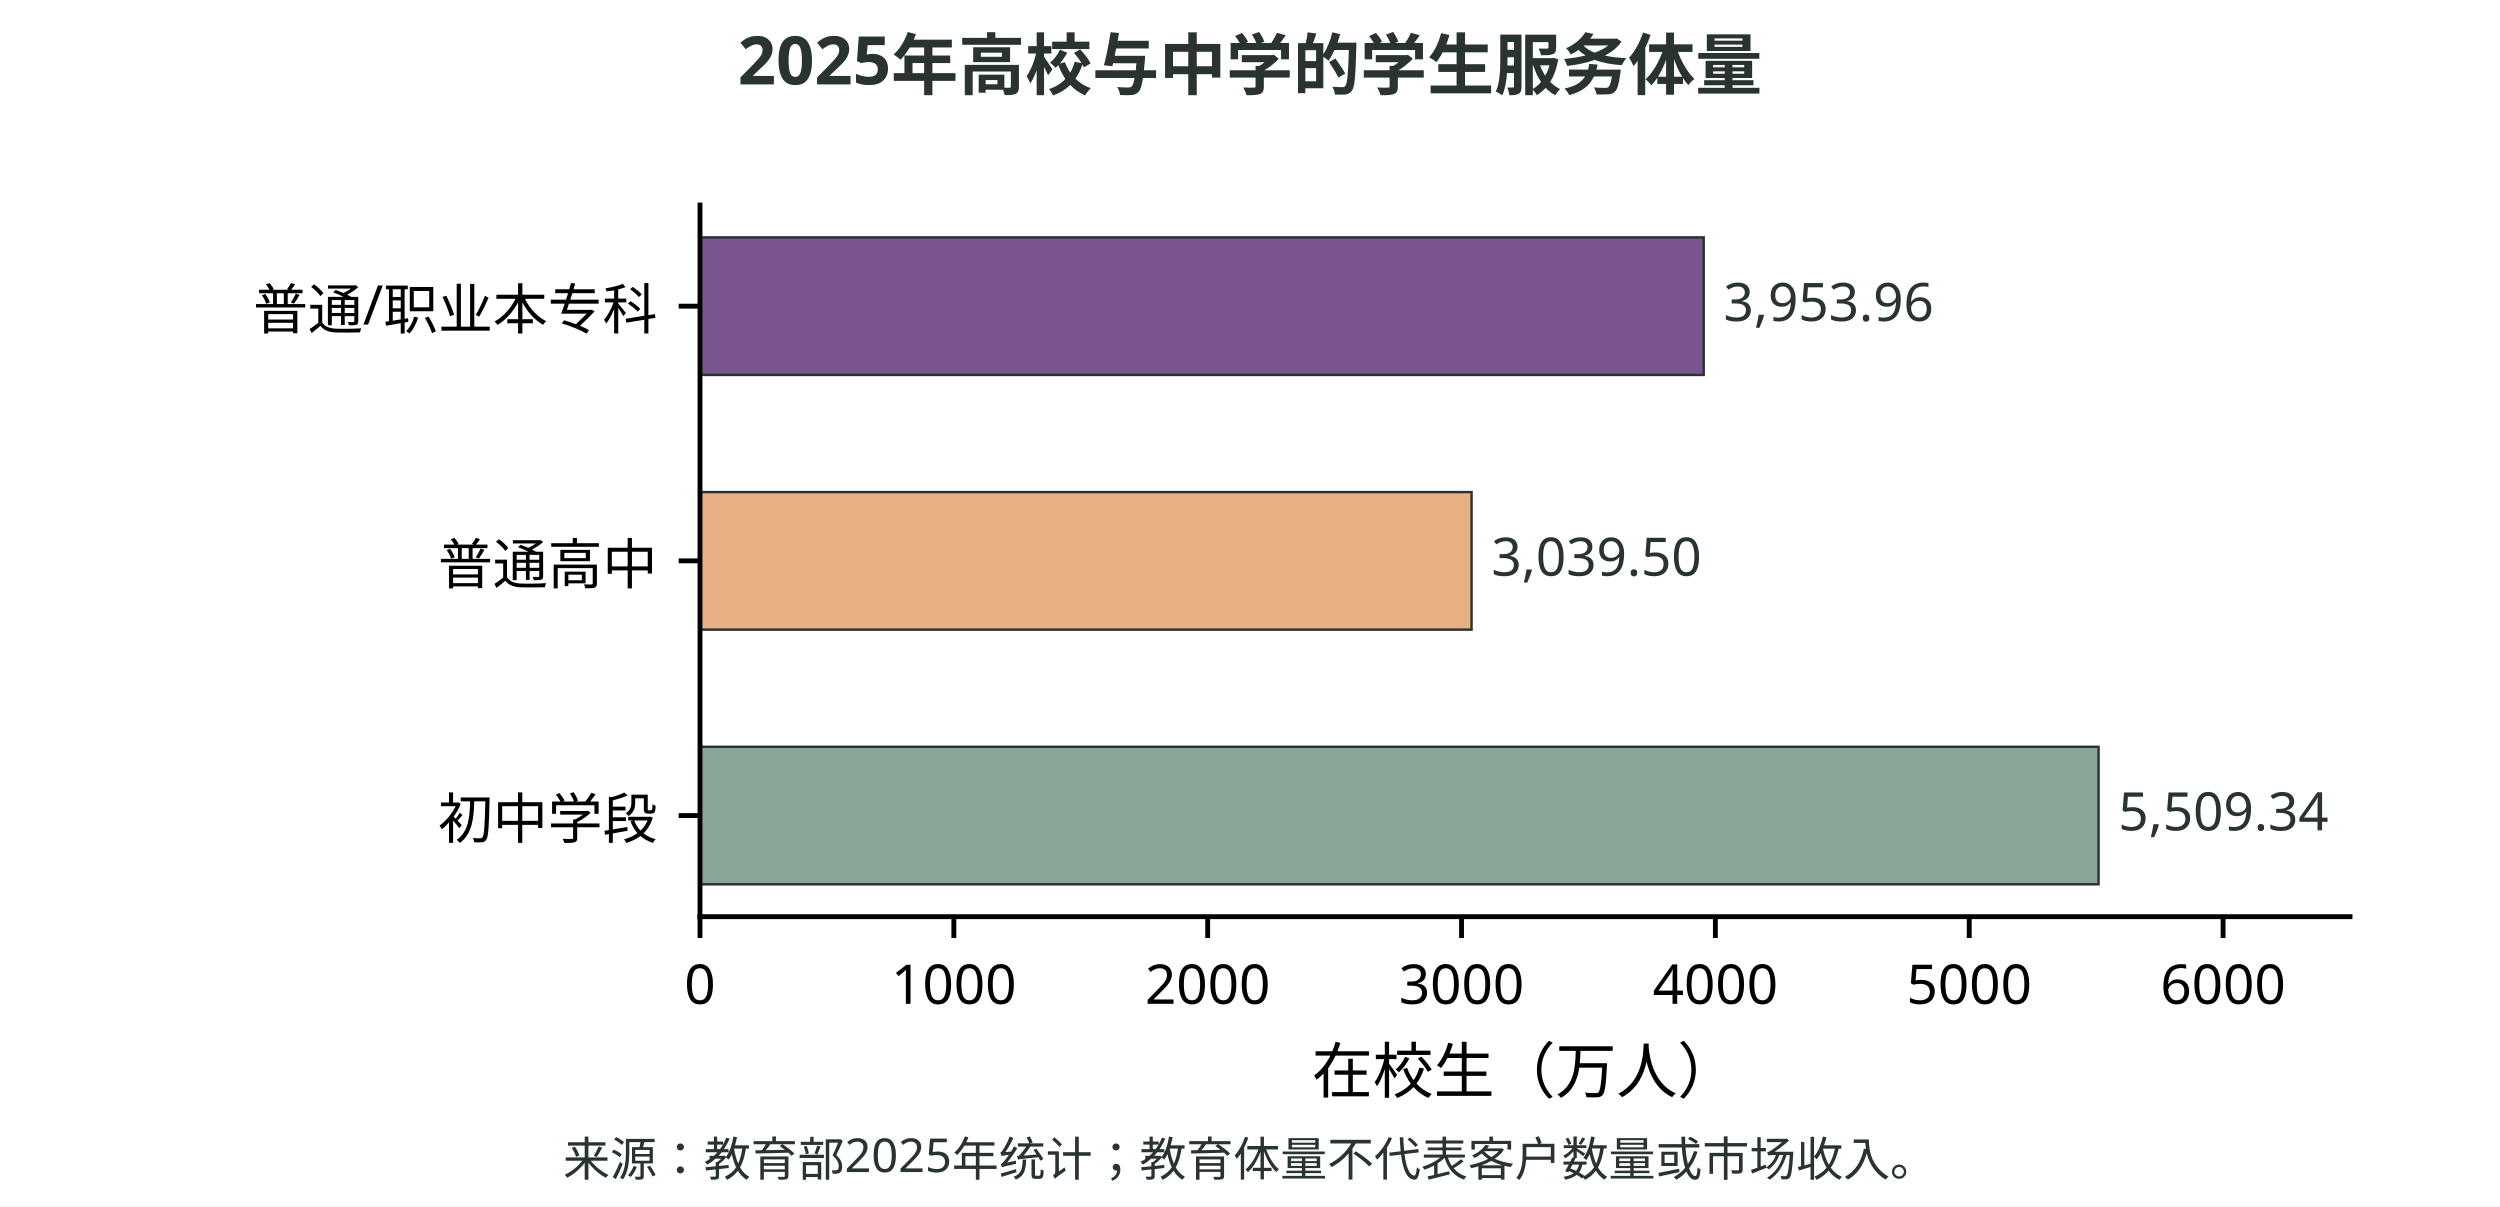
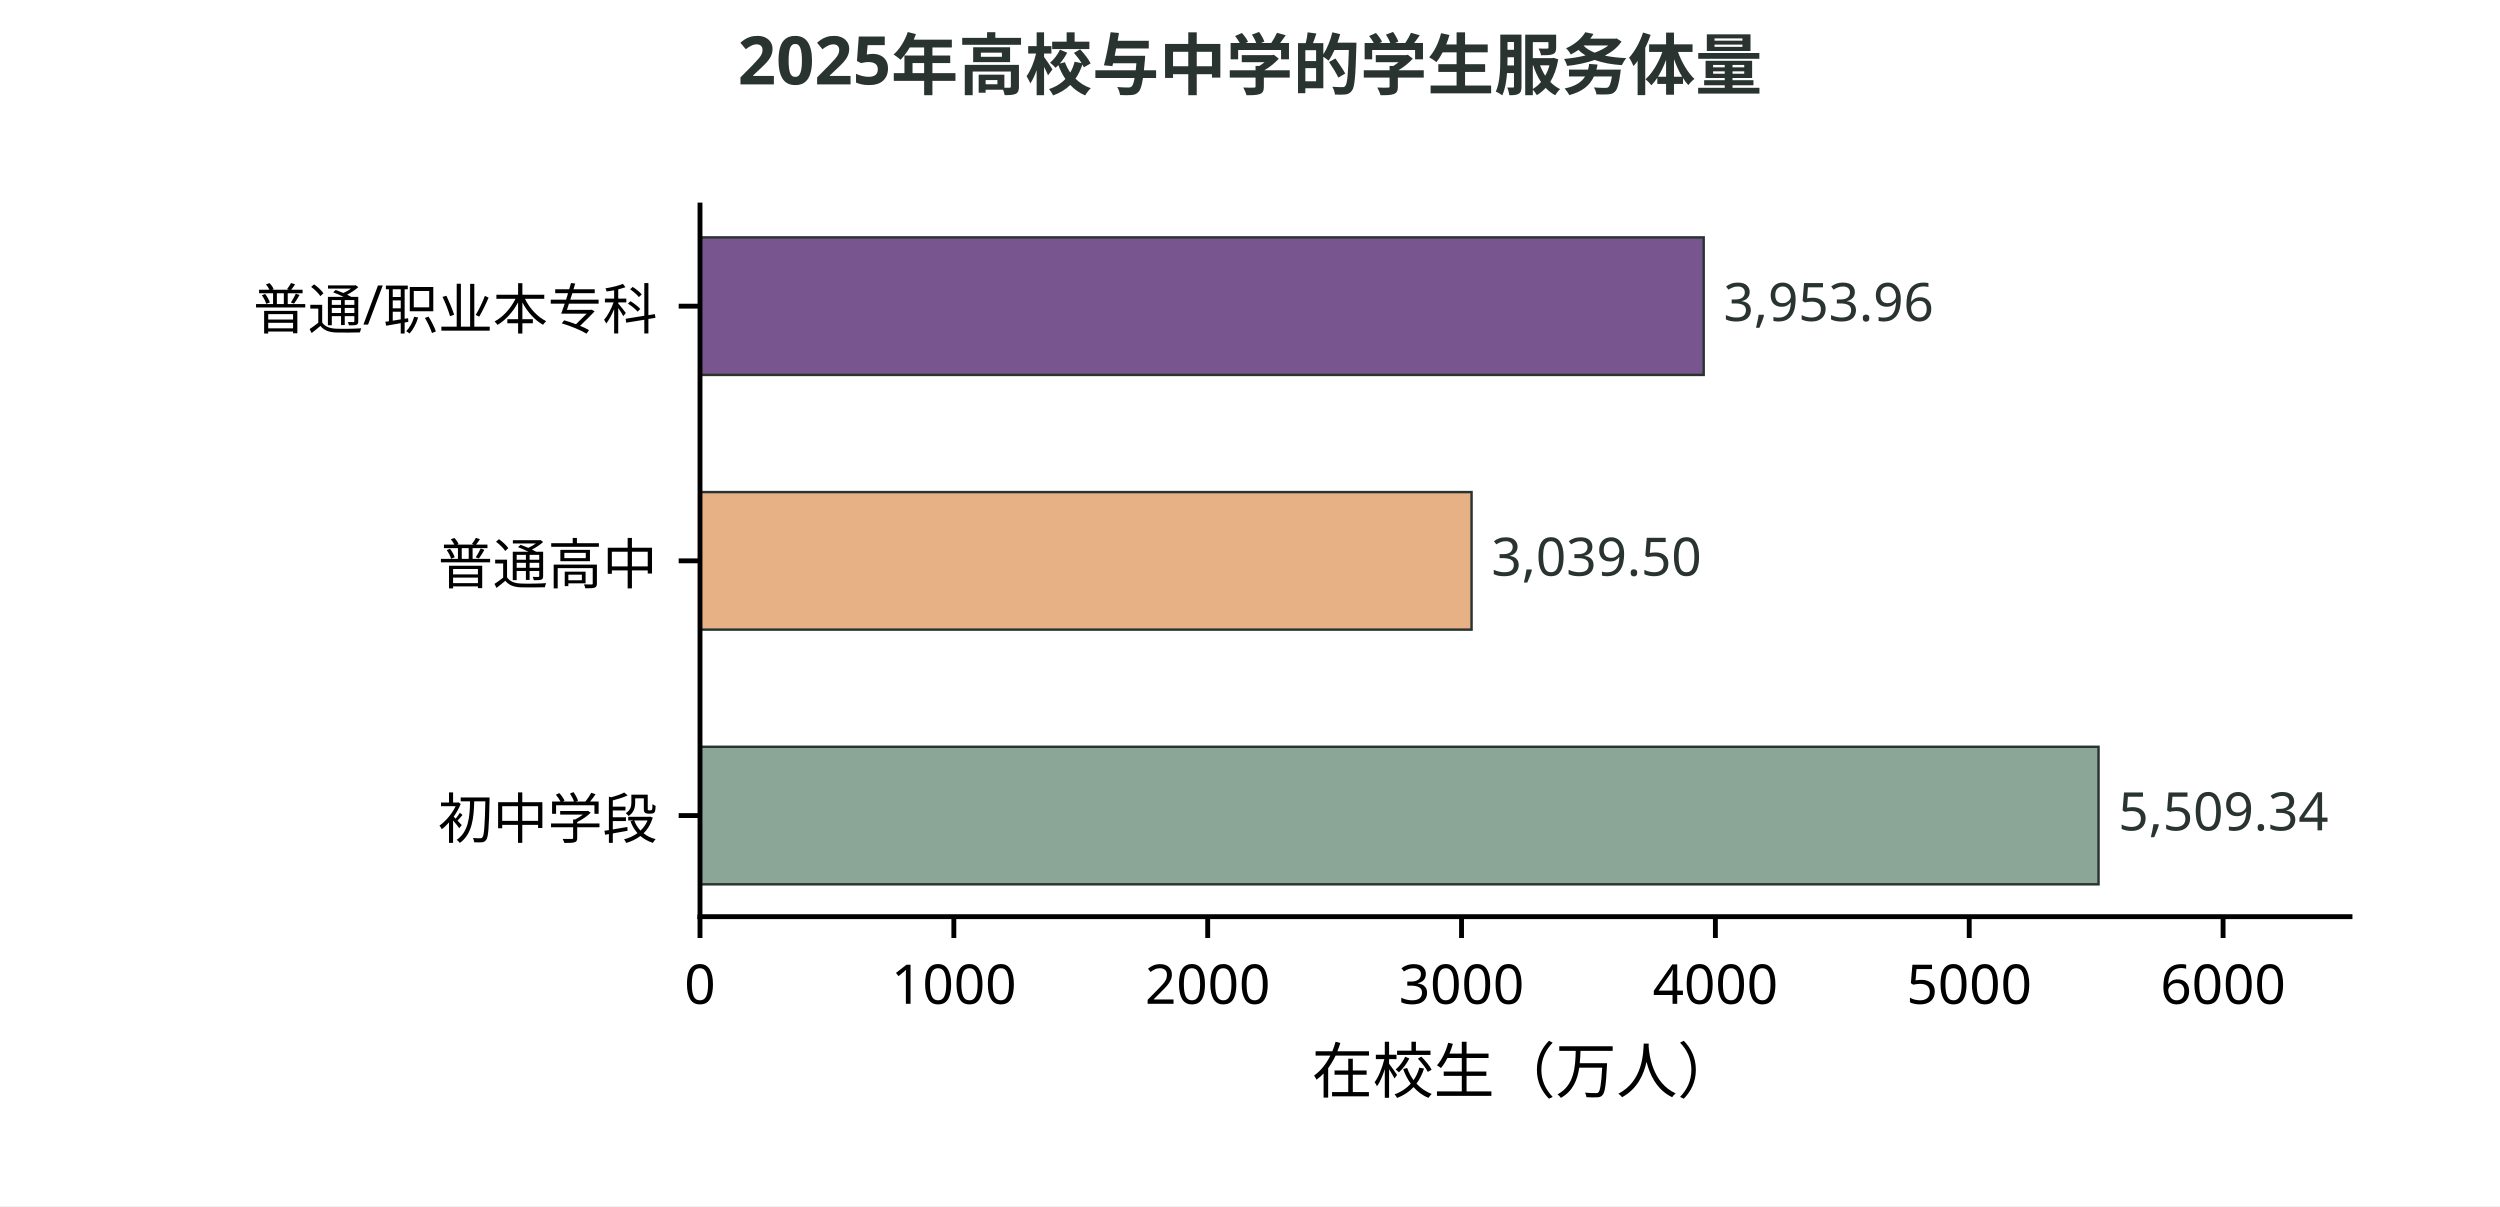
<svg xmlns="http://www.w3.org/2000/svg" xmlns:xlink="http://www.w3.org/1999/xlink" width="410.4pt" height="198pt" viewBox="0 0 410.4 198" version="1.1">
  <defs>
    <style type="text/css">*{stroke-linejoin: round; stroke-linecap: butt}</style>
  </defs>
  <g id="figure_1">
    <g id="patch_1">
      <path d="M 0 198 L 410.4 198 L 410.4 0 L 0 0 z " style="fill: #ffffff" />
    </g>
    <g id="axes_1">
      <g id="patch_2">
        <path d="M 114.912 150.48 L 385.776 150.48 L 385.776 33.66 L 114.912 33.66 z " style="fill: #ffffff" />
      </g>
      <g id="patch_3">
-         <path d="M 114.912 38.97 L 279.679 38.97 L 279.679 61.548 L 114.912 61.548 z " clip-path="url(#p5851bd0f2e)" style="fill: #78558f; stroke: #29332f; stroke-width: 0.4; stroke-linejoin: miter" />
+         <path d="M 114.912 38.97 L 279.679 38.97 L 279.679 61.548 L 114.912 61.548 z " clip-path="url(#pb29844b58c)" style="fill: #78558f; stroke: #29332f; stroke-width: 0.4; stroke-linejoin: miter" />
      </g>
      <g id="patch_4">
-         <path d="M 114.912 80.781 L 241.572 80.781 L 241.572 103.359 L 114.912 103.359 z " clip-path="url(#p5851bd0f2e)" style="fill: #e8b185; stroke: #29332f; stroke-width: 0.4; stroke-linejoin: miter" />
+         <path d="M 114.912 80.781 L 241.572 80.781 L 241.572 103.359 L 114.912 103.359 z " clip-path="url(#pb29844b58c)" style="fill: #e8b185; stroke: #29332f; stroke-width: 0.4; stroke-linejoin: miter" />
      </g>
      <g id="patch_5">
-         <path d="M 114.912 122.592 L 344.494 122.592 L 344.494 145.17 L 114.912 145.17 z " clip-path="url(#p5851bd0f2e)" style="fill: #8ba696; stroke: #29332f; stroke-width: 0.4; stroke-linejoin: miter" />
+         <path d="M 114.912 122.592 L 344.494 122.592 L 344.494 145.17 L 114.912 145.17 z " clip-path="url(#pb29844b58c)" style="fill: #8ba696; stroke: #29332f; stroke-width: 0.4; stroke-linejoin: miter" />
      </g>
      <g id="matplotlib.axis_1">
        <g id="xtick_1">
          <g id="line2d_1">
            <defs>
-               <path id="m5010c8df1c" d="M 0 0 L 0 3.5 " style="stroke: #000000; stroke-width: 0.8" />
+               <path id="m7a5a593d8e" d="M 0 0 L 0 3.5 " style="stroke: #000000; stroke-width: 0.8" />
            </defs>
            <g>
-               <use xlink:href="#m5010c8df1c" x="114.912" y="150.48" style="stroke: #000000; stroke-width: 0.8" />
+               <use xlink:href="#m7a5a593d8e" x="114.912" y="150.48" style="stroke: #000000; stroke-width: 0.8" />
            </g>
          </g>
          <g id="text_1">
            <text style="font-size: 9px; font-family: 'Microsoft YaHei'; text-anchor: middle" x="114.912" y="164.788" transform="rotate(-0 114.912 164.7881)">0</text>
          </g>
        </g>
        <g id="xtick_2">
          <g id="line2d_2">
            <g>
-               <use xlink:href="#m5010c8df1c" x="156.583" y="150.48" style="stroke: #000000; stroke-width: 0.8" />
+               <use xlink:href="#m7a5a593d8e" x="156.583" y="150.48" style="stroke: #000000; stroke-width: 0.8" />
            </g>
          </g>
          <g id="text_2">
            <text style="font-size: 9px; font-family: 'Microsoft YaHei'; text-anchor: middle" x="156.583" y="164.788" transform="rotate(-0 156.5834 164.7881)">1000</text>
          </g>
        </g>
        <g id="xtick_3">
          <g id="line2d_3">
            <g>
-               <use xlink:href="#m5010c8df1c" x="198.255" y="150.48" style="stroke: #000000; stroke-width: 0.8" />
+               <use xlink:href="#m7a5a593d8e" x="198.255" y="150.48" style="stroke: #000000; stroke-width: 0.8" />
            </g>
          </g>
          <g id="text_3">
            <text style="font-size: 9px; font-family: 'Microsoft YaHei'; text-anchor: middle" x="198.255" y="164.788" transform="rotate(-0 198.2548 164.7881)">2000</text>
          </g>
        </g>
        <g id="xtick_4">
          <g id="line2d_4">
            <g>
-               <use xlink:href="#m5010c8df1c" x="239.926" y="150.48" style="stroke: #000000; stroke-width: 0.8" />
+               <use xlink:href="#m7a5a593d8e" x="239.926" y="150.48" style="stroke: #000000; stroke-width: 0.8" />
            </g>
          </g>
          <g id="text_4">
            <text style="font-size: 9px; font-family: 'Microsoft YaHei'; text-anchor: middle" x="239.926" y="164.788" transform="rotate(-0 239.9262 164.7881)">3000</text>
          </g>
        </g>
        <g id="xtick_5">
          <g id="line2d_5">
            <g>
-               <use xlink:href="#m5010c8df1c" x="281.598" y="150.48" style="stroke: #000000; stroke-width: 0.8" />
+               <use xlink:href="#m7a5a593d8e" x="281.598" y="150.48" style="stroke: #000000; stroke-width: 0.8" />
            </g>
          </g>
          <g id="text_5">
            <text style="font-size: 9px; font-family: 'Microsoft YaHei'; text-anchor: middle" x="281.598" y="164.788" transform="rotate(-0 281.5975 164.7881)">4000</text>
          </g>
        </g>
        <g id="xtick_6">
          <g id="line2d_6">
            <g>
-               <use xlink:href="#m5010c8df1c" x="323.269" y="150.48" style="stroke: #000000; stroke-width: 0.8" />
+               <use xlink:href="#m7a5a593d8e" x="323.269" y="150.48" style="stroke: #000000; stroke-width: 0.8" />
            </g>
          </g>
          <g id="text_6">
            <text style="font-size: 9px; font-family: 'Microsoft YaHei'; text-anchor: middle" x="323.269" y="164.788" transform="rotate(-0 323.2689 164.7881)">5000</text>
          </g>
        </g>
        <g id="xtick_7">
          <g id="line2d_7">
            <g>
-               <use xlink:href="#m5010c8df1c" x="364.94" y="150.48" style="stroke: #000000; stroke-width: 0.8" />
+               <use xlink:href="#m7a5a593d8e" x="364.94" y="150.48" style="stroke: #000000; stroke-width: 0.8" />
            </g>
          </g>
          <g id="text_7">
            <text style="font-size: 9px; font-family: 'Microsoft YaHei'; text-anchor: middle" x="364.94" y="164.788" transform="rotate(-0 364.9403 164.7881)">6000</text>
          </g>
        </g>
        <g id="text_8">
          <text style="font-size: 10px; font-family: 'Microsoft YaHei'; text-anchor: middle" x="250.344" y="179.414" transform="rotate(-0 250.344 179.4142)">在校生（万人）</text>
        </g>
      </g>
      <g id="matplotlib.axis_2">
        <g id="ytick_1">
          <g id="line2d_8">
            <defs>
-               <path id="m7b86ce1d6b" d="M 0 0 L -3.5 0 " style="stroke: #000000; stroke-width: 0.8" />
+               <path id="mcbb9a16040" d="M 0 0 L -3.5 0 " style="stroke: #000000; stroke-width: 0.8" />
            </defs>
            <g>
-               <use xlink:href="#m7b86ce1d6b" x="114.912" y="50.259" style="stroke: #000000; stroke-width: 0.8" />
+               <use xlink:href="#mcbb9a16040" x="114.912" y="50.259" style="stroke: #000000; stroke-width: 0.8" />
            </g>
          </g>
          <g id="text_9">
            <text style="font-size: 9px; font-family: 'Microsoft YaHei'; text-anchor: end" x="107.912" y="54.036" transform="rotate(-0 107.912 54.03616)">普通/职业本专科</text>
          </g>
        </g>
        <g id="ytick_2">
          <g id="line2d_9">
            <g>
-               <use xlink:href="#m7b86ce1d6b" x="114.912" y="92.07" style="stroke: #000000; stroke-width: 0.8" />
+               <use xlink:href="#mcbb9a16040" x="114.912" y="92.07" style="stroke: #000000; stroke-width: 0.8" />
            </g>
          </g>
          <g id="text_10">
            <text style="font-size: 9px; font-family: 'Microsoft YaHei'; text-anchor: end" x="107.912" y="95.869" transform="rotate(-0 107.912 95.86898)">普通高中</text>
          </g>
        </g>
        <g id="ytick_3">
          <g id="line2d_10">
            <g>
-               <use xlink:href="#m7b86ce1d6b" x="114.912" y="133.881" style="stroke: #000000; stroke-width: 0.8" />
+               <use xlink:href="#mcbb9a16040" x="114.912" y="133.881" style="stroke: #000000; stroke-width: 0.8" />
            </g>
          </g>
          <g id="text_11">
            <text style="font-size: 9px; font-family: 'Microsoft YaHei'; text-anchor: end" x="107.912" y="137.645" transform="rotate(-0 107.912 137.6449)">初中学段</text>
          </g>
        </g>
      </g>
      <g id="patch_6">
        <path d="M 114.912 150.48 L 114.912 33.66 " style="fill: none; stroke: #000000; stroke-width: 0.8; stroke-linejoin: miter; stroke-linecap: square" />
      </g>
      <g id="patch_7">
        <path d="M 114.912 150.48 L 385.776 150.48 " style="fill: none; stroke: #000000; stroke-width: 0.8; stroke-linejoin: miter; stroke-linecap: square" />
      </g>
      <g id="text_12">
        <text style="font-size: 8.7px; font-family: 'Microsoft YaHei'; text-anchor: start; fill: #29332f" x="282.929" y="52.689" transform="rotate(-0 282.9294 52.68886)">3,953.96</text>
      </g>
      <g id="text_13">
        <text style="font-size: 8.7px; font-family: 'Microsoft YaHei'; text-anchor: start; fill: #29332f" x="244.823" y="94.5" transform="rotate(-0 244.8225 94.49988)">3,039.50</text>
      </g>
      <g id="text_14">
        <text style="font-size: 8.7px; font-family: 'Microsoft YaHei'; text-anchor: start; fill: #29332f" x="347.744" y="136.311" transform="rotate(-0 347.7442 136.3109)">5,509.34</text>
      </g>
    </g>
    <g id="text_15">
      <text style="font-weight: 700; font-size: 11px; font-family: 'Microsoft YaHei'; text-anchor: middle; fill: #29332f" x="205.2" y="13.86" transform="rotate(-0 205.2 13.86)">2025年高校与中学的学生服务体量</text>
    </g>
-     <g id="text_16">
-       <text style="font-size: 7.7px; font-family: 'Microsoft YaHei'; text-anchor: middle; fill: #29332f" x="205.2" y="193.05" transform="rotate(-0 205.2 193.05)">来源：教育部2025年统计；教育体量不代表客户数量或市场收入。</text>
-     </g>
  </g>
  <defs>
-     <clipPath id="p5851bd0f2e">
+     <clipPath id="pb29844b58c">
      <rect x="114.912" y="33.66" width="270.864" height="116.82" />
    </clipPath>
  </defs>
</svg>
